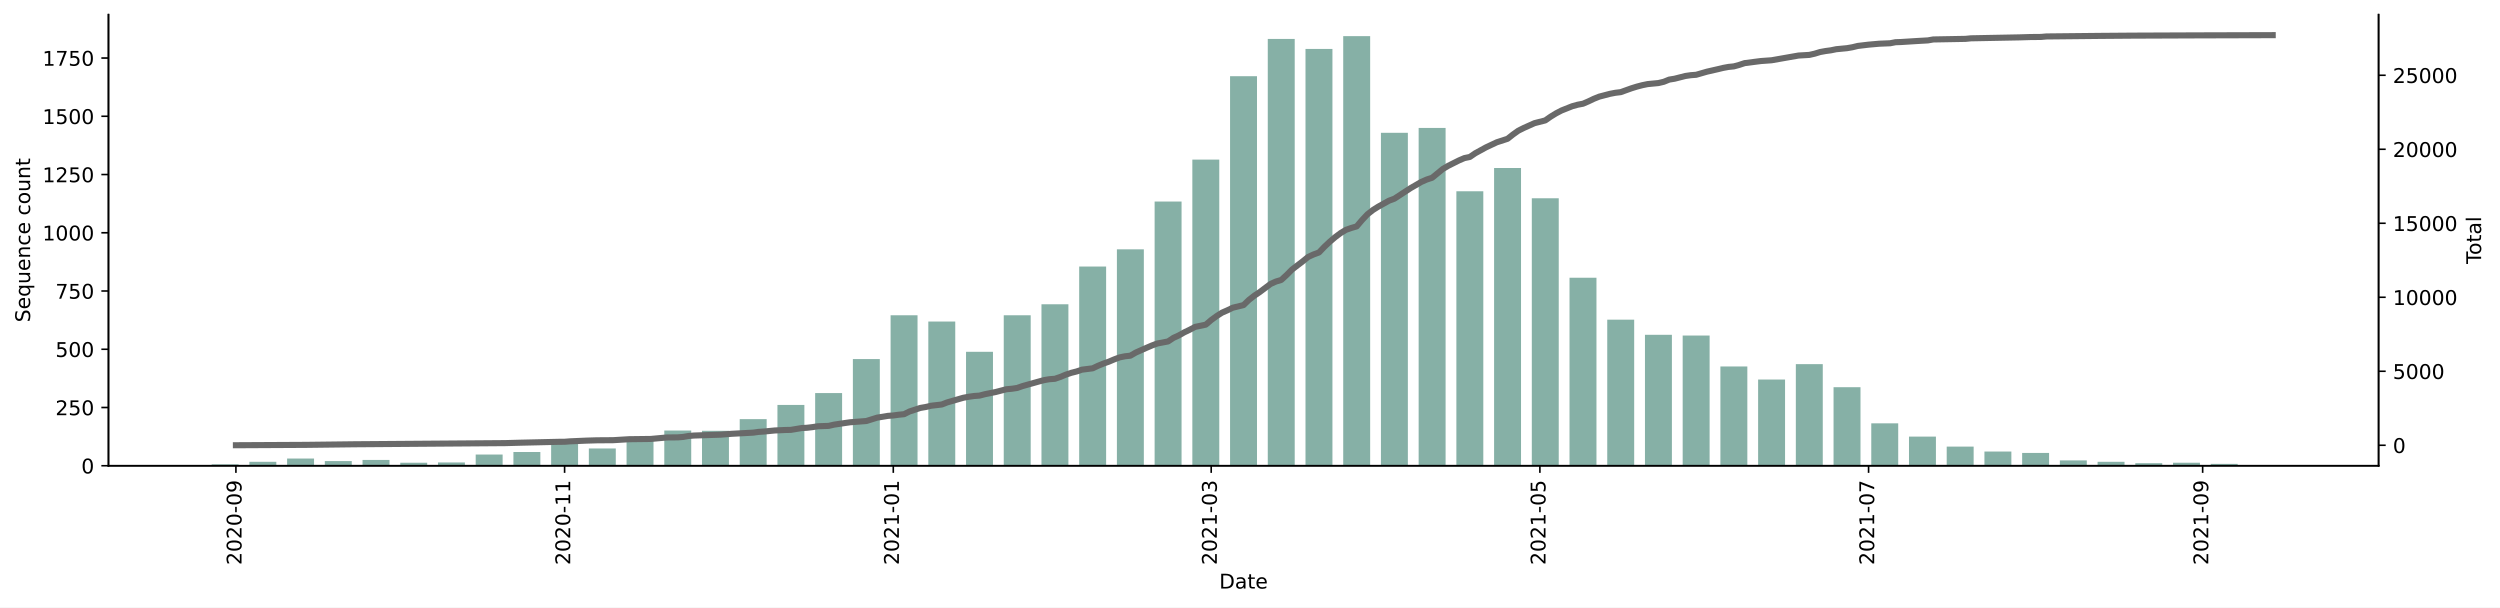
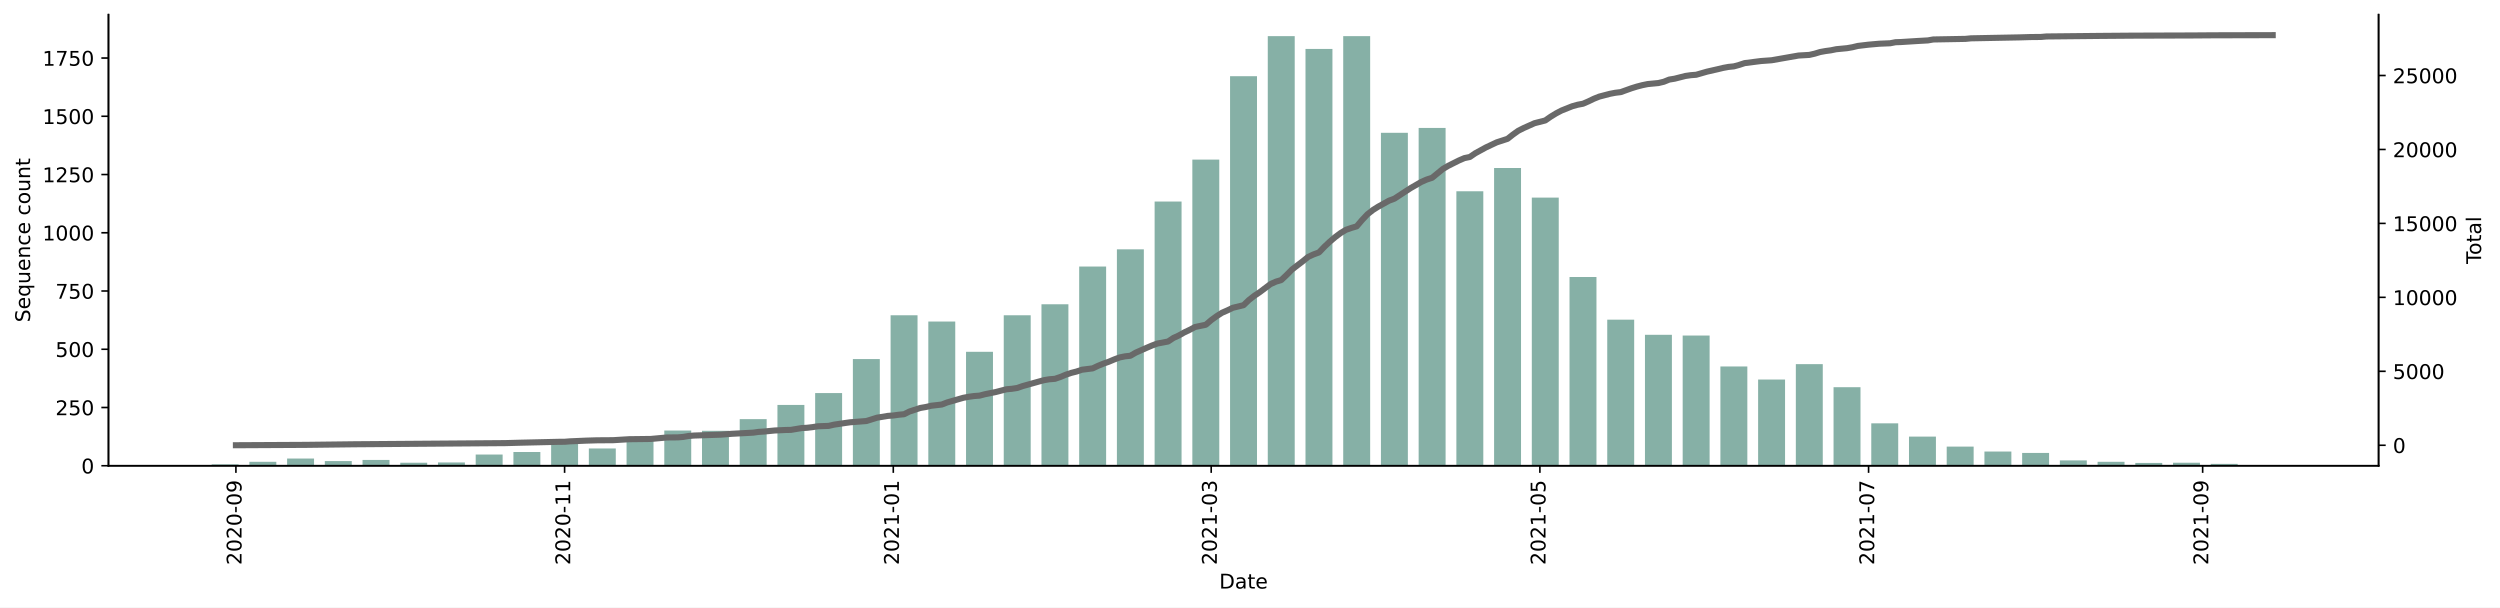
<svg xmlns="http://www.w3.org/2000/svg" xmlns:xlink="http://www.w3.org/1999/xlink" height="298.621pt" version="1.1" viewBox="0 0 1229.019 298.621" width="1229.019pt">
  <defs>
    <style type="text/css">*{stroke-linecap:butt;stroke-linejoin:round;}</style>
  </defs>
  <g id="figure_1">
    <g id="patch_1">
      <path d="M 0 298.621  L 1229.019 298.621  L 1229.019 0  L 0 0  z " style="fill:#ffffff;" />
    </g>
    <g id="axes_1">
      <g id="patch_2">
        <path d="M 53.328 228.96  L 1169.328 228.96  L 1169.328 7.2  L 53.328 7.2  z " style="fill:#ffffff;" />
      </g>
      <g id="patch_3">
-         <path clip-path="url(#pd77e9cadb5)" d="M 104.055 228.96  L 117.3 228.96  L 117.3 228.273  L 104.055 228.273  z " style="fill:#86b0a6;" />
+         <path clip-path="url(#pbfff8f6312)" d="M 104.055 228.96  L 117.3 228.96  L 117.3 228.273  L 104.055 228.273  z " style="fill:#86b0a6;" />
      </g>
      <g id="patch_4">
-         <path clip-path="url(#pd77e9cadb5)" d="M 122.598 228.96  L 135.843 228.96  L 135.843 227.013  L 122.598 227.013  z " style="fill:#86b0a6;" />
+         <path clip-path="url(#pbfff8f6312)" d="M 122.598 228.96  L 135.843 228.96  L 135.843 227.013  L 122.598 227.013  z " style="fill:#86b0a6;" />
      </g>
      <g id="patch_5">
-         <path clip-path="url(#pd77e9cadb5)" d="M 141.141 228.96  L 154.385 228.96  L 154.385 225.409  L 141.141 225.409  z " style="fill:#86b0a6;" />
+         <path clip-path="url(#pbfff8f6312)" d="M 141.141 228.96  L 154.385 228.96  L 154.385 225.409  L 141.141 225.409  z " style="fill:#86b0a6;" />
      </g>
      <g id="patch_6">
-         <path clip-path="url(#pd77e9cadb5)" d="M 159.683 228.96  L 172.928 228.96  L 172.928 226.669  L 159.683 226.669  z " style="fill:#86b0a6;" />
+         <path clip-path="url(#pbfff8f6312)" d="M 159.683 228.96  L 172.928 228.96  L 172.928 226.669  L 159.683 226.669  z " style="fill:#86b0a6;" />
      </g>
      <g id="patch_7">
-         <path clip-path="url(#pd77e9cadb5)" d="M 178.226 228.96  L 191.471 228.96  L 191.471 226.097  L 178.226 226.097  z " style="fill:#86b0a6;" />
+         <path clip-path="url(#pbfff8f6312)" d="M 178.226 228.96  L 191.471 228.96  L 191.471 226.097  L 178.226 226.097  z " style="fill:#86b0a6;" />
      </g>
      <g id="patch_8">
-         <path clip-path="url(#pd77e9cadb5)" d="M 196.768 228.96  L 210.013 228.96  L 210.013 227.471  L 196.768 227.471  z " style="fill:#86b0a6;" />
+         <path clip-path="url(#pbfff8f6312)" d="M 196.768 228.96  L 210.013 228.96  L 210.013 227.471  L 196.768 227.471  z " style="fill:#86b0a6;" />
      </g>
      <g id="patch_9">
-         <path clip-path="url(#pd77e9cadb5)" d="M 215.311 228.96  L 228.556 228.96  L 228.556 227.357  L 215.311 227.357  z " style="fill:#86b0a6;" />
+         <path clip-path="url(#pbfff8f6312)" d="M 215.311 228.96  L 228.556 228.96  L 228.556 227.357  L 215.311 227.357  z " style="fill:#86b0a6;" />
      </g>
      <g id="patch_10">
-         <path clip-path="url(#pd77e9cadb5)" d="M 233.854 228.96  L 247.098 228.96  L 247.098 223.462  L 233.854 223.462  z " style="fill:#86b0a6;" />
+         <path clip-path="url(#pbfff8f6312)" d="M 233.854 228.96  L 247.098 228.96  L 247.098 223.462  L 233.854 223.462  z " style="fill:#86b0a6;" />
      </g>
      <g id="patch_11">
-         <path clip-path="url(#pd77e9cadb5)" d="M 252.396 228.96  L 265.641 228.96  L 265.641 222.203  L 252.396 222.203  z " style="fill:#86b0a6;" />
+         <path clip-path="url(#pbfff8f6312)" d="M 252.396 228.96  L 265.641 228.96  L 265.641 222.203  L 252.396 222.203  z " style="fill:#86b0a6;" />
      </g>
      <g id="patch_12">
-         <path clip-path="url(#pd77e9cadb5)" d="M 270.939 228.96  L 284.184 228.96  L 284.184 217.392  L 270.939 217.392  z " style="fill:#86b0a6;" />
+         <path clip-path="url(#pbfff8f6312)" d="M 270.939 228.96  L 284.184 228.96  L 284.184 217.392  L 270.939 217.392  z " style="fill:#86b0a6;" />
      </g>
      <g id="patch_13">
-         <path clip-path="url(#pd77e9cadb5)" d="M 289.481 228.96  L 302.726 228.96  L 302.726 220.485  L 289.481 220.485  z " style="fill:#86b0a6;" />
+         <path clip-path="url(#pbfff8f6312)" d="M 289.481 228.96  L 302.726 228.96  L 302.726 220.485  L 289.481 220.485  z " style="fill:#86b0a6;" />
      </g>
      <g id="patch_14">
-         <path clip-path="url(#pd77e9cadb5)" d="M 308.024 228.96  L 321.269 228.96  L 321.269 214.872  L 308.024 214.872  z " style="fill:#86b0a6;" />
+         <path clip-path="url(#pbfff8f6312)" d="M 308.024 228.96  L 321.269 228.96  L 321.269 214.872  L 308.024 214.872  z " style="fill:#86b0a6;" />
      </g>
      <g id="patch_15">
-         <path clip-path="url(#pd77e9cadb5)" d="M 326.567 228.96  L 339.811 228.96  L 339.811 211.665  L 326.567 211.665  z " style="fill:#86b0a6;" />
+         <path clip-path="url(#pbfff8f6312)" d="M 326.567 228.96  L 339.811 228.96  L 339.811 211.665  L 326.567 211.665  z " style="fill:#86b0a6;" />
      </g>
      <g id="patch_16">
-         <path clip-path="url(#pd77e9cadb5)" d="M 345.109 228.96  L 358.354 228.96  L 358.354 211.78  L 345.109 211.78  z " style="fill:#86b0a6;" />
+         <path clip-path="url(#pbfff8f6312)" d="M 345.109 228.96  L 358.354 228.96  L 358.354 211.78  L 345.109 211.78  z " style="fill:#86b0a6;" />
      </g>
      <g id="patch_17">
-         <path clip-path="url(#pd77e9cadb5)" d="M 363.652 228.96  L 376.897 228.96  L 376.897 206.053  L 363.652 206.053  z " style="fill:#86b0a6;" />
+         <path clip-path="url(#pbfff8f6312)" d="M 363.652 228.96  L 376.897 228.96  L 376.897 206.053  L 363.652 206.053  z " style="fill:#86b0a6;" />
      </g>
      <g id="patch_18">
-         <path clip-path="url(#pd77e9cadb5)" d="M 382.194 228.96  L 395.439 228.96  L 395.439 199.067  L 382.194 199.067  z " style="fill:#86b0a6;" />
+         <path clip-path="url(#pbfff8f6312)" d="M 382.194 228.96  L 395.439 228.96  L 395.439 199.067  L 382.194 199.067  z " style="fill:#86b0a6;" />
      </g>
      <g id="patch_19">
-         <path clip-path="url(#pd77e9cadb5)" d="M 400.737 228.96  L 413.982 228.96  L 413.982 193.226  L 400.737 193.226  z " style="fill:#86b0a6;" />
+         <path clip-path="url(#pbfff8f6312)" d="M 400.737 228.96  L 413.982 228.96  L 413.982 193.226  L 400.737 193.226  z " style="fill:#86b0a6;" />
      </g>
      <g id="patch_20">
-         <path clip-path="url(#pd77e9cadb5)" d="M 419.28 228.96  L 432.524 228.96  L 432.524 176.504  L 419.28 176.504  z " style="fill:#86b0a6;" />
+         <path clip-path="url(#pbfff8f6312)" d="M 419.28 228.96  L 432.524 228.96  L 432.524 176.504  L 419.28 176.504  z " style="fill:#86b0a6;" />
      </g>
      <g id="patch_21">
-         <path clip-path="url(#pd77e9cadb5)" d="M 437.822 228.96  L 451.067 228.96  L 451.067 154.971  L 437.822 154.971  z " style="fill:#86b0a6;" />
+         <path clip-path="url(#pbfff8f6312)" d="M 437.822 228.96  L 451.067 228.96  L 451.067 154.971  L 437.822 154.971  z " style="fill:#86b0a6;" />
      </g>
      <g id="patch_22">
-         <path clip-path="url(#pd77e9cadb5)" d="M 456.365 228.96  L 469.61 228.96  L 469.61 158.064  L 456.365 158.064  z " style="fill:#86b0a6;" />
+         <path clip-path="url(#pbfff8f6312)" d="M 456.365 228.96  L 469.61 228.96  L 469.61 158.064  L 456.365 158.064  z " style="fill:#86b0a6;" />
      </g>
      <g id="patch_23">
-         <path clip-path="url(#pd77e9cadb5)" d="M 474.908 228.96  L 488.152 228.96  L 488.152 172.953  L 474.908 172.953  z " style="fill:#86b0a6;" />
+         <path clip-path="url(#pbfff8f6312)" d="M 474.908 228.96  L 488.152 228.96  L 488.152 172.953  L 474.908 172.953  z " style="fill:#86b0a6;" />
      </g>
      <g id="patch_24">
-         <path clip-path="url(#pd77e9cadb5)" d="M 493.45 228.96  L 506.695 228.96  L 506.695 154.971  L 493.45 154.971  z " style="fill:#86b0a6;" />
+         <path clip-path="url(#pbfff8f6312)" d="M 493.45 228.96  L 506.695 228.96  L 506.695 154.971  L 493.45 154.971  z " style="fill:#86b0a6;" />
      </g>
      <g id="patch_25">
-         <path clip-path="url(#pd77e9cadb5)" d="M 511.993 228.96  L 525.237 228.96  L 525.237 149.588  L 511.993 149.588  z " style="fill:#86b0a6;" />
+         <path clip-path="url(#pbfff8f6312)" d="M 511.993 228.96  L 525.237 228.96  L 525.237 149.588  L 511.993 149.588  z " style="fill:#86b0a6;" />
      </g>
      <g id="patch_26">
-         <path clip-path="url(#pd77e9cadb5)" d="M 530.535 228.96  L 543.78 228.96  L 543.78 131.034  L 530.535 131.034  z " style="fill:#86b0a6;" />
+         <path clip-path="url(#pbfff8f6312)" d="M 530.535 228.96  L 543.78 228.96  L 543.78 131.034  L 530.535 131.034  z " style="fill:#86b0a6;" />
      </g>
      <g id="patch_27">
-         <path clip-path="url(#pd77e9cadb5)" d="M 549.078 228.96  L 562.323 228.96  L 562.323 122.558  L 549.078 122.558  z " style="fill:#86b0a6;" />
+         <path clip-path="url(#pbfff8f6312)" d="M 549.078 228.96  L 562.323 228.96  L 562.323 122.558  L 549.078 122.558  z " style="fill:#86b0a6;" />
      </g>
      <g id="patch_28">
-         <path clip-path="url(#pd77e9cadb5)" d="M 567.621 228.96  L 580.865 228.96  L 580.865 99.079  L 567.621 99.079  z " style="fill:#86b0a6;" />
+         <path clip-path="url(#pbfff8f6312)" d="M 567.621 228.96  L 580.865 228.96  L 580.865 99.079  L 567.621 99.079  z " style="fill:#86b0a6;" />
      </g>
      <g id="patch_29">
-         <path clip-path="url(#pd77e9cadb5)" d="M 586.163 228.96  L 599.408 228.96  L 599.408 78.463  L 586.163 78.463  z " style="fill:#86b0a6;" />
+         <path clip-path="url(#pbfff8f6312)" d="M 586.163 228.96  L 599.408 228.96  L 599.408 78.463  L 586.163 78.463  z " style="fill:#86b0a6;" />
      </g>
      <g id="patch_30">
-         <path clip-path="url(#pd77e9cadb5)" d="M 604.706 228.96  L 617.95 228.96  L 617.95 37.46  L 604.706 37.46  z " style="fill:#86b0a6;" />
+         <path clip-path="url(#pbfff8f6312)" d="M 604.706 228.96  L 617.95 228.96  L 617.95 37.46  L 604.706 37.46  z " style="fill:#86b0a6;" />
      </g>
      <g id="patch_31">
-         <path clip-path="url(#pd77e9cadb5)" d="M 623.248 228.96  L 636.493 228.96  L 636.493 19.134  L 623.248 19.134  z " style="fill:#86b0a6;" />
+         <path clip-path="url(#pbfff8f6312)" d="M 623.248 228.96  L 636.493 228.96  L 636.493 17.76  L 623.248 17.76  z " style="fill:#86b0a6;" />
      </g>
      <g id="patch_32">
-         <path clip-path="url(#pd77e9cadb5)" d="M 641.791 228.96  L 655.036 228.96  L 655.036 24.059  L 641.791 24.059  z " style="fill:#86b0a6;" />
+         <path clip-path="url(#pbfff8f6312)" d="M 641.791 228.96  L 655.036 228.96  L 655.036 24.059  L 641.791 24.059  z " style="fill:#86b0a6;" />
      </g>
      <g id="patch_33">
-         <path clip-path="url(#pd77e9cadb5)" d="M 660.334 228.96  L 673.578 228.96  L 673.578 17.76  L 660.334 17.76  z " style="fill:#86b0a6;" />
+         <path clip-path="url(#pbfff8f6312)" d="M 660.334 228.96  L 673.578 228.96  L 673.578 17.76  L 660.334 17.76  z " style="fill:#86b0a6;" />
      </g>
      <g id="patch_34">
-         <path clip-path="url(#pd77e9cadb5)" d="M 678.876 228.96  L 692.121 228.96  L 692.121 65.291  L 678.876 65.291  z " style="fill:#86b0a6;" />
+         <path clip-path="url(#pbfff8f6312)" d="M 678.876 228.96  L 692.121 228.96  L 692.121 65.291  L 678.876 65.291  z " style="fill:#86b0a6;" />
      </g>
      <g id="patch_35">
-         <path clip-path="url(#pd77e9cadb5)" d="M 697.419 228.96  L 710.664 228.96  L 710.664 62.886  L 697.419 62.886  z " style="fill:#86b0a6;" />
+         <path clip-path="url(#pbfff8f6312)" d="M 697.419 228.96  L 710.664 228.96  L 710.664 62.886  L 697.419 62.886  z " style="fill:#86b0a6;" />
      </g>
      <g id="patch_36">
-         <path clip-path="url(#pd77e9cadb5)" d="M 715.961 228.96  L 729.206 228.96  L 729.206 94.039  L 715.961 94.039  z " style="fill:#86b0a6;" />
+         <path clip-path="url(#pbfff8f6312)" d="M 715.961 228.96  L 729.206 228.96  L 729.206 94.039  L 715.961 94.039  z " style="fill:#86b0a6;" />
      </g>
      <g id="patch_37">
-         <path clip-path="url(#pd77e9cadb5)" d="M 734.504 228.96  L 747.749 228.96  L 747.749 82.586  L 734.504 82.586  z " style="fill:#86b0a6;" />
+         <path clip-path="url(#pbfff8f6312)" d="M 734.504 228.96  L 747.749 228.96  L 747.749 82.586  L 734.504 82.586  z " style="fill:#86b0a6;" />
      </g>
      <g id="patch_38">
-         <path clip-path="url(#pd77e9cadb5)" d="M 753.047 228.96  L 766.291 228.96  L 766.291 97.475  L 753.047 97.475  z " style="fill:#86b0a6;" />
+         <path clip-path="url(#pbfff8f6312)" d="M 753.047 228.96  L 766.291 228.96  L 766.291 97.132  L 753.047 97.132  z " style="fill:#86b0a6;" />
      </g>
      <g id="patch_39">
-         <path clip-path="url(#pd77e9cadb5)" d="M 771.589 228.96  L 784.834 228.96  L 784.834 136.531  L 771.589 136.531  z " style="fill:#86b0a6;" />
+         <path clip-path="url(#pbfff8f6312)" d="M 771.589 228.96  L 784.834 228.96  L 784.834 136.188  L 771.589 136.188  z " style="fill:#86b0a6;" />
      </g>
      <g id="patch_40">
-         <path clip-path="url(#pd77e9cadb5)" d="M 790.132 228.96  L 803.377 228.96  L 803.377 157.147  L 790.132 157.147  z " style="fill:#86b0a6;" />
+         <path clip-path="url(#pbfff8f6312)" d="M 790.132 228.96  L 803.377 228.96  L 803.377 157.147  L 790.132 157.147  z " style="fill:#86b0a6;" />
      </g>
      <g id="patch_41">
-         <path clip-path="url(#pd77e9cadb5)" d="M 808.674 228.96  L 821.919 228.96  L 821.919 164.592  L 808.674 164.592  z " style="fill:#86b0a6;" />
+         <path clip-path="url(#pbfff8f6312)" d="M 808.674 228.96  L 821.919 228.96  L 821.919 164.592  L 808.674 164.592  z " style="fill:#86b0a6;" />
      </g>
      <g id="patch_42">
-         <path clip-path="url(#pd77e9cadb5)" d="M 827.217 228.96  L 840.462 228.96  L 840.462 164.936  L 827.217 164.936  z " style="fill:#86b0a6;" />
+         <path clip-path="url(#pbfff8f6312)" d="M 827.217 228.96  L 840.462 228.96  L 840.462 164.936  L 827.217 164.936  z " style="fill:#86b0a6;" />
      </g>
      <g id="patch_43">
-         <path clip-path="url(#pd77e9cadb5)" d="M 845.76 228.96  L 859.004 228.96  L 859.004 180.169  L 845.76 180.169  z " style="fill:#86b0a6;" />
+         <path clip-path="url(#pbfff8f6312)" d="M 845.76 228.96  L 859.004 228.96  L 859.004 180.169  L 845.76 180.169  z " style="fill:#86b0a6;" />
      </g>
      <g id="patch_44">
-         <path clip-path="url(#pd77e9cadb5)" d="M 864.302 228.96  L 877.547 228.96  L 877.547 186.583  L 864.302 186.583  z " style="fill:#86b0a6;" />
+         <path clip-path="url(#pbfff8f6312)" d="M 864.302 228.96  L 877.547 228.96  L 877.547 186.583  L 864.302 186.583  z " style="fill:#86b0a6;" />
      </g>
      <g id="patch_45">
-         <path clip-path="url(#pd77e9cadb5)" d="M 882.845 228.96  L 896.09 228.96  L 896.09 179.023  L 882.845 179.023  z " style="fill:#86b0a6;" />
+         <path clip-path="url(#pbfff8f6312)" d="M 882.845 228.96  L 896.09 228.96  L 896.09 179.023  L 882.845 179.023  z " style="fill:#86b0a6;" />
      </g>
      <g id="patch_46">
-         <path clip-path="url(#pd77e9cadb5)" d="M 901.387 228.96  L 914.632 228.96  L 914.632 190.362  L 901.387 190.362  z " style="fill:#86b0a6;" />
+         <path clip-path="url(#pbfff8f6312)" d="M 901.387 228.96  L 914.632 228.96  L 914.632 190.362  L 901.387 190.362  z " style="fill:#86b0a6;" />
      </g>
      <g id="patch_47">
-         <path clip-path="url(#pd77e9cadb5)" d="M 919.93 228.96  L 933.175 228.96  L 933.175 208.115  L 919.93 208.115  z " style="fill:#86b0a6;" />
+         <path clip-path="url(#pbfff8f6312)" d="M 919.93 228.96  L 933.175 228.96  L 933.175 208.115  L 919.93 208.115  z " style="fill:#86b0a6;" />
      </g>
      <g id="patch_48">
-         <path clip-path="url(#pd77e9cadb5)" d="M 938.473 228.96  L 951.717 228.96  L 951.717 214.643  L 938.473 214.643  z " style="fill:#86b0a6;" />
+         <path clip-path="url(#pbfff8f6312)" d="M 938.473 228.96  L 951.717 228.96  L 951.717 214.643  L 938.473 214.643  z " style="fill:#86b0a6;" />
      </g>
      <g id="patch_49">
-         <path clip-path="url(#pd77e9cadb5)" d="M 957.015 228.96  L 970.26 228.96  L 970.26 219.568  L 957.015 219.568  z " style="fill:#86b0a6;" />
+         <path clip-path="url(#pbfff8f6312)" d="M 957.015 228.96  L 970.26 228.96  L 970.26 219.568  L 957.015 219.568  z " style="fill:#86b0a6;" />
      </g>
      <g id="patch_50">
-         <path clip-path="url(#pd77e9cadb5)" d="M 975.558 228.96  L 988.803 228.96  L 988.803 221.973  L 975.558 221.973  z " style="fill:#86b0a6;" />
+         <path clip-path="url(#pbfff8f6312)" d="M 975.558 228.96  L 988.803 228.96  L 988.803 221.973  L 975.558 221.973  z " style="fill:#86b0a6;" />
      </g>
      <g id="patch_51">
-         <path clip-path="url(#pd77e9cadb5)" d="M 994.1 228.96  L 1007.345 228.96  L 1007.345 222.661  L 994.1 222.661  z " style="fill:#86b0a6;" />
+         <path clip-path="url(#pbfff8f6312)" d="M 994.1 228.96  L 1007.345 228.96  L 1007.345 222.661  L 994.1 222.661  z " style="fill:#86b0a6;" />
      </g>
      <g id="patch_52">
-         <path clip-path="url(#pd77e9cadb5)" d="M 1012.643 228.96  L 1025.888 228.96  L 1025.888 226.326  L 1012.643 226.326  z " style="fill:#86b0a6;" />
+         <path clip-path="url(#pbfff8f6312)" d="M 1012.643 228.96  L 1025.888 228.96  L 1025.888 226.326  L 1012.643 226.326  z " style="fill:#86b0a6;" />
      </g>
      <g id="patch_53">
-         <path clip-path="url(#pd77e9cadb5)" d="M 1031.186 228.96  L 1044.43 228.96  L 1044.43 227.013  L 1031.186 227.013  z " style="fill:#86b0a6;" />
+         <path clip-path="url(#pbfff8f6312)" d="M 1031.186 228.96  L 1044.43 228.96  L 1044.43 227.013  L 1031.186 227.013  z " style="fill:#86b0a6;" />
      </g>
      <g id="patch_54">
-         <path clip-path="url(#pd77e9cadb5)" d="M 1049.728 228.96  L 1062.973 228.96  L 1062.973 227.7  L 1049.728 227.7  z " style="fill:#86b0a6;" />
+         <path clip-path="url(#pbfff8f6312)" d="M 1049.728 228.96  L 1062.973 228.96  L 1062.973 227.586  L 1049.728 227.586  z " style="fill:#86b0a6;" />
      </g>
      <g id="patch_55">
-         <path clip-path="url(#pd77e9cadb5)" d="M 1068.271 228.96  L 1081.516 228.96  L 1081.516 227.471  L 1068.271 227.471  z " style="fill:#86b0a6;" />
+         <path clip-path="url(#pbfff8f6312)" d="M 1068.271 228.96  L 1081.516 228.96  L 1081.516 227.471  L 1068.271 227.471  z " style="fill:#86b0a6;" />
      </g>
      <g id="patch_56">
-         <path clip-path="url(#pd77e9cadb5)" d="M 1086.814 228.96  L 1100.058 228.96  L 1100.058 228.044  L 1086.814 228.044  z " style="fill:#86b0a6;" />
+         <path clip-path="url(#pbfff8f6312)" d="M 1086.814 228.96  L 1100.058 228.96  L 1100.058 228.044  L 1086.814 228.044  z " style="fill:#86b0a6;" />
      </g>
      <g id="patch_57">
-         <path clip-path="url(#pd77e9cadb5)" d="M 1105.356 228.96  L 1118.601 228.96  L 1118.601 228.845  L 1105.356 228.845  z " style="fill:#86b0a6;" />
+         <path clip-path="url(#pbfff8f6312)" d="M 1105.356 228.96  L 1118.601 228.96  L 1118.601 228.845  L 1105.356 228.845  z " style="fill:#86b0a6;" />
      </g>
      <g id="matplotlib.axis_1">
        <g id="xtick_1">
          <g id="line2d_1">
            <defs>
-               <path d="M 0 0  L 0 3.5  " id="mda31848274" style="stroke:#000000;stroke-width:0.8;" />
+               <path d="M 0 0  L 0 3.5  " id="m8b2aa99688" style="stroke:#000000;stroke-width:0.8;" />
            </defs>
            <g>
-               <use style="stroke:#000000;stroke-width:0.8;" x="115.976" xlink:href="#mda31848274" y="228.96" />
+               <use style="stroke:#000000;stroke-width:0.8;" x="115.976" xlink:href="#m8b2aa99688" y="228.96" />
            </g>
          </g>
          <g id="text_1">
            <g transform="translate(118.735 277.7428)rotate(-90)scale(0.1 -0.1)">
              <defs>
                <path d="M 1228 531  L 3431 531  L 3431 0  L 469 0  L 469 531  Q 828 903 1448 1529  Q 2069 2156 2228 2338  Q 2531 2678 2651 2914  Q 2772 3150 2772 3378  Q 2772 3750 2511 3984  Q 2250 4219 1831 4219  Q 1534 4219 1204 4116  Q 875 4013 500 3803  L 500 4441  Q 881 4594 1212 4672  Q 1544 4750 1819 4750  Q 2544 4750 2975 4387  Q 3406 4025 3406 3419  Q 3406 3131 3298 2873  Q 3191 2616 2906 2266  Q 2828 2175 2409 1742  Q 1991 1309 1228 531  z " id="DejaVuSans-32" transform="scale(0.015625)" />
                <path d="M 2034 4250  Q 1547 4250 1301 3770  Q 1056 3291 1056 2328  Q 1056 1369 1301 889  Q 1547 409 2034 409  Q 2525 409 2770 889  Q 3016 1369 3016 2328  Q 3016 3291 2770 3770  Q 2525 4250 2034 4250  z M 2034 4750  Q 2819 4750 3233 4129  Q 3647 3509 3647 2328  Q 3647 1150 3233 529  Q 2819 -91 2034 -91  Q 1250 -91 836 529  Q 422 1150 422 2328  Q 422 3509 836 4129  Q 1250 4750 2034 4750  z " id="DejaVuSans-30" transform="scale(0.015625)" />
                <path d="M 313 2009  L 1997 2009  L 1997 1497  L 313 1497  L 313 2009  z " id="DejaVuSans-2d" transform="scale(0.015625)" />
                <path d="M 703 97  L 703 672  Q 941 559 1184 500  Q 1428 441 1663 441  Q 2288 441 2617 861  Q 2947 1281 2994 2138  Q 2813 1869 2534 1725  Q 2256 1581 1919 1581  Q 1219 1581 811 2004  Q 403 2428 403 3163  Q 403 3881 828 4315  Q 1253 4750 1959 4750  Q 2769 4750 3195 4129  Q 3622 3509 3622 2328  Q 3622 1225 3098 567  Q 2575 -91 1691 -91  Q 1453 -91 1209 -44  Q 966 3 703 97  z M 1959 2075  Q 2384 2075 2632 2365  Q 2881 2656 2881 3163  Q 2881 3666 2632 3958  Q 2384 4250 1959 4250  Q 1534 4250 1286 3958  Q 1038 3666 1038 3163  Q 1038 2656 1286 2365  Q 1534 2075 1959 2075  z " id="DejaVuSans-39" transform="scale(0.015625)" />
              </defs>
              <use xlink:href="#DejaVuSans-32" />
              <use x="63.623" xlink:href="#DejaVuSans-30" />
              <use x="127.246" xlink:href="#DejaVuSans-32" />
              <use x="190.869" xlink:href="#DejaVuSans-30" />
              <use x="254.492" xlink:href="#DejaVuSans-2d" />
              <use x="290.576" xlink:href="#DejaVuSans-30" />
              <use x="354.199" xlink:href="#DejaVuSans-39" />
            </g>
          </g>
        </g>
        <g id="xtick_2">
          <g id="line2d_2">
            <g>
-               <use style="stroke:#000000;stroke-width:0.8;" x="277.561" xlink:href="#mda31848274" y="228.96" />
+               <use style="stroke:#000000;stroke-width:0.8;" x="277.561" xlink:href="#m8b2aa99688" y="228.96" />
            </g>
          </g>
          <g id="text_2">
            <g transform="translate(280.3206 277.7428)rotate(-90)scale(0.1 -0.1)">
              <defs>
                <path d="M 794 531  L 1825 531  L 1825 4091  L 703 3866  L 703 4441  L 1819 4666  L 2450 4666  L 2450 531  L 3481 531  L 3481 0  L 794 0  L 794 531  z " id="DejaVuSans-31" transform="scale(0.015625)" />
              </defs>
              <use xlink:href="#DejaVuSans-32" />
              <use x="63.623" xlink:href="#DejaVuSans-30" />
              <use x="127.246" xlink:href="#DejaVuSans-32" />
              <use x="190.869" xlink:href="#DejaVuSans-30" />
              <use x="254.492" xlink:href="#DejaVuSans-2d" />
              <use x="290.576" xlink:href="#DejaVuSans-31" />
              <use x="354.199" xlink:href="#DejaVuSans-31" />
            </g>
          </g>
        </g>
        <g id="xtick_3">
          <g id="line2d_3">
            <g>
-               <use style="stroke:#000000;stroke-width:0.8;" x="439.147" xlink:href="#mda31848274" y="228.96" />
+               <use style="stroke:#000000;stroke-width:0.8;" x="439.147" xlink:href="#m8b2aa99688" y="228.96" />
            </g>
          </g>
          <g id="text_3">
            <g transform="translate(441.9062 277.7428)rotate(-90)scale(0.1 -0.1)">
              <use xlink:href="#DejaVuSans-32" />
              <use x="63.623" xlink:href="#DejaVuSans-30" />
              <use x="127.246" xlink:href="#DejaVuSans-32" />
              <use x="190.869" xlink:href="#DejaVuSans-31" />
              <use x="254.492" xlink:href="#DejaVuSans-2d" />
              <use x="290.576" xlink:href="#DejaVuSans-30" />
              <use x="354.199" xlink:href="#DejaVuSans-31" />
            </g>
          </g>
        </g>
        <g id="xtick_4">
          <g id="line2d_4">
            <g>
-               <use style="stroke:#000000;stroke-width:0.8;" x="595.434" xlink:href="#mda31848274" y="228.96" />
+               <use style="stroke:#000000;stroke-width:0.8;" x="595.434" xlink:href="#m8b2aa99688" y="228.96" />
            </g>
          </g>
          <g id="text_4">
            <g transform="translate(598.1938 277.7428)rotate(-90)scale(0.1 -0.1)">
              <defs>
                <path d="M 2597 2516  Q 3050 2419 3304 2112  Q 3559 1806 3559 1356  Q 3559 666 3084 287  Q 2609 -91 1734 -91  Q 1441 -91 1130 -33  Q 819 25 488 141  L 488 750  Q 750 597 1062 519  Q 1375 441 1716 441  Q 2309 441 2620 675  Q 2931 909 2931 1356  Q 2931 1769 2642 2001  Q 2353 2234 1838 2234  L 1294 2234  L 1294 2753  L 1863 2753  Q 2328 2753 2575 2939  Q 2822 3125 2822 3475  Q 2822 3834 2567 4026  Q 2313 4219 1838 4219  Q 1578 4219 1281 4162  Q 984 4106 628 3988  L 628 4550  Q 988 4650 1302 4700  Q 1616 4750 1894 4750  Q 2613 4750 3031 4423  Q 3450 4097 3450 3541  Q 3450 3153 3228 2886  Q 3006 2619 2597 2516  z " id="DejaVuSans-33" transform="scale(0.015625)" />
              </defs>
              <use xlink:href="#DejaVuSans-32" />
              <use x="63.623" xlink:href="#DejaVuSans-30" />
              <use x="127.246" xlink:href="#DejaVuSans-32" />
              <use x="190.869" xlink:href="#DejaVuSans-31" />
              <use x="254.492" xlink:href="#DejaVuSans-2d" />
              <use x="290.576" xlink:href="#DejaVuSans-30" />
              <use x="354.199" xlink:href="#DejaVuSans-33" />
            </g>
          </g>
        </g>
        <g id="xtick_5">
          <g id="line2d_5">
            <g>
-               <use style="stroke:#000000;stroke-width:0.8;" x="757.02" xlink:href="#mda31848274" y="228.96" />
+               <use style="stroke:#000000;stroke-width:0.8;" x="757.02" xlink:href="#m8b2aa99688" y="228.96" />
            </g>
          </g>
          <g id="text_5">
            <g transform="translate(759.7794 277.7428)rotate(-90)scale(0.1 -0.1)">
              <defs>
                <path d="M 691 4666  L 3169 4666  L 3169 4134  L 1269 4134  L 1269 2991  Q 1406 3038 1543 3061  Q 1681 3084 1819 3084  Q 2600 3084 3056 2656  Q 3513 2228 3513 1497  Q 3513 744 3044 326  Q 2575 -91 1722 -91  Q 1428 -91 1123 -41  Q 819 9 494 109  L 494 744  Q 775 591 1075 516  Q 1375 441 1709 441  Q 2250 441 2565 725  Q 2881 1009 2881 1497  Q 2881 1984 2565 2268  Q 2250 2553 1709 2553  Q 1456 2553 1204 2497  Q 953 2441 691 2322  L 691 4666  z " id="DejaVuSans-35" transform="scale(0.015625)" />
              </defs>
              <use xlink:href="#DejaVuSans-32" />
              <use x="63.623" xlink:href="#DejaVuSans-30" />
              <use x="127.246" xlink:href="#DejaVuSans-32" />
              <use x="190.869" xlink:href="#DejaVuSans-31" />
              <use x="254.492" xlink:href="#DejaVuSans-2d" />
              <use x="290.576" xlink:href="#DejaVuSans-30" />
              <use x="354.199" xlink:href="#DejaVuSans-35" />
            </g>
          </g>
        </g>
        <g id="xtick_6">
          <g id="line2d_6">
            <g>
-               <use style="stroke:#000000;stroke-width:0.8;" x="918.606" xlink:href="#mda31848274" y="228.96" />
+               <use style="stroke:#000000;stroke-width:0.8;" x="918.606" xlink:href="#m8b2aa99688" y="228.96" />
            </g>
          </g>
          <g id="text_6">
            <g transform="translate(921.365 277.7428)rotate(-90)scale(0.1 -0.1)">
              <defs>
                <path d="M 525 4666  L 3525 4666  L 3525 4397  L 1831 0  L 1172 0  L 2766 4134  L 525 4134  L 525 4666  z " id="DejaVuSans-37" transform="scale(0.015625)" />
              </defs>
              <use xlink:href="#DejaVuSans-32" />
              <use x="63.623" xlink:href="#DejaVuSans-30" />
              <use x="127.246" xlink:href="#DejaVuSans-32" />
              <use x="190.869" xlink:href="#DejaVuSans-31" />
              <use x="254.492" xlink:href="#DejaVuSans-2d" />
              <use x="290.576" xlink:href="#DejaVuSans-30" />
              <use x="354.199" xlink:href="#DejaVuSans-37" />
            </g>
          </g>
        </g>
        <g id="xtick_7">
          <g id="line2d_7">
            <g>
-               <use style="stroke:#000000;stroke-width:0.8;" x="1082.84" xlink:href="#mda31848274" y="228.96" />
+               <use style="stroke:#000000;stroke-width:0.8;" x="1082.84" xlink:href="#m8b2aa99688" y="228.96" />
            </g>
          </g>
          <g id="text_7">
            <g transform="translate(1085.599 277.7428)rotate(-90)scale(0.1 -0.1)">
              <use xlink:href="#DejaVuSans-32" />
              <use x="63.623" xlink:href="#DejaVuSans-30" />
              <use x="127.246" xlink:href="#DejaVuSans-32" />
              <use x="190.869" xlink:href="#DejaVuSans-31" />
              <use x="254.492" xlink:href="#DejaVuSans-2d" />
              <use x="290.576" xlink:href="#DejaVuSans-30" />
              <use x="354.199" xlink:href="#DejaVuSans-39" />
            </g>
          </g>
        </g>
        <g id="text_8">
          <g transform="translate(599.3773 289.3413)scale(0.1 -0.1)">
            <defs>
              <path d="M 1259 4147  L 1259 519  L 2022 519  Q 2988 519 3436 956  Q 3884 1394 3884 2338  Q 3884 3275 3436 3711  Q 2988 4147 2022 4147  L 1259 4147  z M 628 4666  L 1925 4666  Q 3281 4666 3915 4102  Q 4550 3538 4550 2338  Q 4550 1131 3912 565  Q 3275 0 1925 0  L 628 0  L 628 4666  z " id="DejaVuSans-44" transform="scale(0.015625)" />
              <path d="M 2194 1759  Q 1497 1759 1228 1600  Q 959 1441 959 1056  Q 959 750 1161 570  Q 1363 391 1709 391  Q 2188 391 2477 730  Q 2766 1069 2766 1631  L 2766 1759  L 2194 1759  z M 3341 1997  L 3341 0  L 2766 0  L 2766 531  Q 2569 213 2275 61  Q 1981 -91 1556 -91  Q 1019 -91 701 211  Q 384 513 384 1019  Q 384 1609 779 1909  Q 1175 2209 1959 2209  L 2766 2209  L 2766 2266  Q 2766 2663 2505 2880  Q 2244 3097 1772 3097  Q 1472 3097 1187 3025  Q 903 2953 641 2809  L 641 3341  Q 956 3463 1253 3523  Q 1550 3584 1831 3584  Q 2591 3584 2966 3190  Q 3341 2797 3341 1997  z " id="DejaVuSans-61" transform="scale(0.015625)" />
              <path d="M 1172 4494  L 1172 3500  L 2356 3500  L 2356 3053  L 1172 3053  L 1172 1153  Q 1172 725 1289 603  Q 1406 481 1766 481  L 2356 481  L 2356 0  L 1766 0  Q 1100 0 847 248  Q 594 497 594 1153  L 594 3053  L 172 3053  L 172 3500  L 594 3500  L 594 4494  L 1172 4494  z " id="DejaVuSans-74" transform="scale(0.015625)" />
              <path d="M 3597 1894  L 3597 1613  L 953 1613  Q 991 1019 1311 708  Q 1631 397 2203 397  Q 2534 397 2845 478  Q 3156 559 3463 722  L 3463 178  Q 3153 47 2828 -22  Q 2503 -91 2169 -91  Q 1331 -91 842 396  Q 353 884 353 1716  Q 353 2575 817 3079  Q 1281 3584 2069 3584  Q 2775 3584 3186 3129  Q 3597 2675 3597 1894  z M 3022 2063  Q 3016 2534 2758 2815  Q 2500 3097 2075 3097  Q 1594 3097 1305 2825  Q 1016 2553 972 2059  L 3022 2063  z " id="DejaVuSans-65" transform="scale(0.015625)" />
            </defs>
            <use xlink:href="#DejaVuSans-44" />
            <use x="77.002" xlink:href="#DejaVuSans-61" />
            <use x="138.281" xlink:href="#DejaVuSans-74" />
            <use x="177.49" xlink:href="#DejaVuSans-65" />
          </g>
        </g>
      </g>
      <g id="matplotlib.axis_2">
        <g id="ytick_1">
          <g id="line2d_8">
            <defs>
-               <path d="M 0 0  L -3.5 0  " id="mbbc48e98b3" style="stroke:#000000;stroke-width:0.8;" />
+               <path d="M 0 0  L -3.5 0  " id="mdc223ea871" style="stroke:#000000;stroke-width:0.8;" />
            </defs>
            <g>
-               <use style="stroke:#000000;stroke-width:0.8;" x="53.328" xlink:href="#mbbc48e98b3" y="228.96" />
+               <use style="stroke:#000000;stroke-width:0.8;" x="53.328" xlink:href="#mdc223ea871" y="228.96" />
            </g>
          </g>
          <g id="text_9">
            <g transform="translate(39.96563 232.7592)scale(0.1 -0.1)">
              <use xlink:href="#DejaVuSans-30" />
            </g>
          </g>
        </g>
        <g id="ytick_2">
          <g id="line2d_9">
            <g>
-               <use style="stroke:#000000;stroke-width:0.8;" x="53.328" xlink:href="#mbbc48e98b3" y="200.327" />
+               <use style="stroke:#000000;stroke-width:0.8;" x="53.328" xlink:href="#mdc223ea871" y="200.327" />
            </g>
          </g>
          <g id="text_10">
            <g transform="translate(27.24063 204.1258)scale(0.1 -0.1)">
              <use xlink:href="#DejaVuSans-32" />
              <use x="63.623" xlink:href="#DejaVuSans-35" />
              <use x="127.246" xlink:href="#DejaVuSans-30" />
            </g>
          </g>
        </g>
        <g id="ytick_3">
          <g id="line2d_10">
            <g>
-               <use style="stroke:#000000;stroke-width:0.8;" x="53.328" xlink:href="#mbbc48e98b3" y="171.693" />
+               <use style="stroke:#000000;stroke-width:0.8;" x="53.328" xlink:href="#mdc223ea871" y="171.693" />
            </g>
          </g>
          <g id="text_11">
            <g transform="translate(27.24063 175.4924)scale(0.1 -0.1)">
              <use xlink:href="#DejaVuSans-35" />
              <use x="63.623" xlink:href="#DejaVuSans-30" />
              <use x="127.246" xlink:href="#DejaVuSans-30" />
            </g>
          </g>
        </g>
        <g id="ytick_4">
          <g id="line2d_11">
            <g>
-               <use style="stroke:#000000;stroke-width:0.8;" x="53.328" xlink:href="#mbbc48e98b3" y="143.06" />
+               <use style="stroke:#000000;stroke-width:0.8;" x="53.328" xlink:href="#mdc223ea871" y="143.06" />
            </g>
          </g>
          <g id="text_12">
            <g transform="translate(27.24063 146.859)scale(0.1 -0.1)">
              <use xlink:href="#DejaVuSans-37" />
              <use x="63.623" xlink:href="#DejaVuSans-35" />
              <use x="127.246" xlink:href="#DejaVuSans-30" />
            </g>
          </g>
        </g>
        <g id="ytick_5">
          <g id="line2d_12">
            <g>
-               <use style="stroke:#000000;stroke-width:0.8;" x="53.328" xlink:href="#mbbc48e98b3" y="114.426" />
+               <use style="stroke:#000000;stroke-width:0.8;" x="53.328" xlink:href="#mdc223ea871" y="114.426" />
            </g>
          </g>
          <g id="text_13">
            <g transform="translate(20.87813 118.2256)scale(0.1 -0.1)">
              <use xlink:href="#DejaVuSans-31" />
              <use x="63.623" xlink:href="#DejaVuSans-30" />
              <use x="127.246" xlink:href="#DejaVuSans-30" />
              <use x="190.869" xlink:href="#DejaVuSans-30" />
            </g>
          </g>
        </g>
        <g id="ytick_6">
          <g id="line2d_13">
            <g>
-               <use style="stroke:#000000;stroke-width:0.8;" x="53.328" xlink:href="#mbbc48e98b3" y="85.793" />
+               <use style="stroke:#000000;stroke-width:0.8;" x="53.328" xlink:href="#mdc223ea871" y="85.793" />
            </g>
          </g>
          <g id="text_14">
            <g transform="translate(20.87813 89.59219)scale(0.1 -0.1)">
              <use xlink:href="#DejaVuSans-31" />
              <use x="63.623" xlink:href="#DejaVuSans-32" />
              <use x="127.246" xlink:href="#DejaVuSans-35" />
              <use x="190.869" xlink:href="#DejaVuSans-30" />
            </g>
          </g>
        </g>
        <g id="ytick_7">
          <g id="line2d_14">
            <g>
-               <use style="stroke:#000000;stroke-width:0.8;" x="53.328" xlink:href="#mbbc48e98b3" y="57.16" />
+               <use style="stroke:#000000;stroke-width:0.8;" x="53.328" xlink:href="#mdc223ea871" y="57.16" />
            </g>
          </g>
          <g id="text_15">
            <g transform="translate(20.87813 60.95878)scale(0.1 -0.1)">
              <use xlink:href="#DejaVuSans-31" />
              <use x="63.623" xlink:href="#DejaVuSans-35" />
              <use x="127.246" xlink:href="#DejaVuSans-30" />
              <use x="190.869" xlink:href="#DejaVuSans-30" />
            </g>
          </g>
        </g>
        <g id="ytick_8">
          <g id="line2d_15">
            <g>
-               <use style="stroke:#000000;stroke-width:0.8;" x="53.328" xlink:href="#mbbc48e98b3" y="28.526" />
+               <use style="stroke:#000000;stroke-width:0.8;" x="53.328" xlink:href="#mdc223ea871" y="28.526" />
            </g>
          </g>
          <g id="text_16">
            <g transform="translate(20.87813 32.32538)scale(0.1 -0.1)">
              <use xlink:href="#DejaVuSans-31" />
              <use x="63.623" xlink:href="#DejaVuSans-37" />
              <use x="127.246" xlink:href="#DejaVuSans-35" />
              <use x="190.869" xlink:href="#DejaVuSans-30" />
            </g>
          </g>
        </g>
        <g id="text_17">
          <g transform="translate(14.79844 158.4402)rotate(-90)scale(0.1 -0.1)">
            <defs>
              <path d="M 3425 4513  L 3425 3897  Q 3066 4069 2747 4153  Q 2428 4238 2131 4238  Q 1616 4238 1336 4038  Q 1056 3838 1056 3469  Q 1056 3159 1242 3001  Q 1428 2844 1947 2747  L 2328 2669  Q 3034 2534 3370 2195  Q 3706 1856 3706 1288  Q 3706 609 3251 259  Q 2797 -91 1919 -91  Q 1588 -91 1214 -16  Q 841 59 441 206  L 441 856  Q 825 641 1194 531  Q 1563 422 1919 422  Q 2459 422 2753 634  Q 3047 847 3047 1241  Q 3047 1584 2836 1778  Q 2625 1972 2144 2069  L 1759 2144  Q 1053 2284 737 2584  Q 422 2884 422 3419  Q 422 4038 858 4394  Q 1294 4750 2059 4750  Q 2388 4750 2728 4690  Q 3069 4631 3425 4513  z " id="DejaVuSans-53" transform="scale(0.015625)" />
              <path d="M 947 1747  Q 947 1113 1208 752  Q 1469 391 1925 391  Q 2381 391 2643 752  Q 2906 1113 2906 1747  Q 2906 2381 2643 2742  Q 2381 3103 1925 3103  Q 1469 3103 1208 2742  Q 947 2381 947 1747  z M 2906 525  Q 2725 213 2448 61  Q 2172 -91 1784 -91  Q 1150 -91 751 415  Q 353 922 353 1747  Q 353 2572 751 3078  Q 1150 3584 1784 3584  Q 2172 3584 2448 3432  Q 2725 3281 2906 2969  L 2906 3500  L 3481 3500  L 3481 -1331  L 2906 -1331  L 2906 525  z " id="DejaVuSans-71" transform="scale(0.015625)" />
              <path d="M 544 1381  L 544 3500  L 1119 3500  L 1119 1403  Q 1119 906 1312 657  Q 1506 409 1894 409  Q 2359 409 2629 706  Q 2900 1003 2900 1516  L 2900 3500  L 3475 3500  L 3475 0  L 2900 0  L 2900 538  Q 2691 219 2414 64  Q 2138 -91 1772 -91  Q 1169 -91 856 284  Q 544 659 544 1381  z M 1991 3584  L 1991 3584  z " id="DejaVuSans-75" transform="scale(0.015625)" />
              <path d="M 3513 2113  L 3513 0  L 2938 0  L 2938 2094  Q 2938 2591 2744 2837  Q 2550 3084 2163 3084  Q 1697 3084 1428 2787  Q 1159 2491 1159 1978  L 1159 0  L 581 0  L 581 3500  L 1159 3500  L 1159 2956  Q 1366 3272 1645 3428  Q 1925 3584 2291 3584  Q 2894 3584 3203 3211  Q 3513 2838 3513 2113  z " id="DejaVuSans-6e" transform="scale(0.015625)" />
              <path d="M 3122 3366  L 3122 2828  Q 2878 2963 2633 3030  Q 2388 3097 2138 3097  Q 1578 3097 1268 2742  Q 959 2388 959 1747  Q 959 1106 1268 751  Q 1578 397 2138 397  Q 2388 397 2633 464  Q 2878 531 3122 666  L 3122 134  Q 2881 22 2623 -34  Q 2366 -91 2075 -91  Q 1284 -91 818 406  Q 353 903 353 1747  Q 353 2603 823 3093  Q 1294 3584 2113 3584  Q 2378 3584 2631 3529  Q 2884 3475 3122 3366  z " id="DejaVuSans-63" transform="scale(0.015625)" />
              <path id="DejaVuSans-20" transform="scale(0.015625)" />
              <path d="M 1959 3097  Q 1497 3097 1228 2736  Q 959 2375 959 1747  Q 959 1119 1226 758  Q 1494 397 1959 397  Q 2419 397 2687 759  Q 2956 1122 2956 1747  Q 2956 2369 2687 2733  Q 2419 3097 1959 3097  z M 1959 3584  Q 2709 3584 3137 3096  Q 3566 2609 3566 1747  Q 3566 888 3137 398  Q 2709 -91 1959 -91  Q 1206 -91 779 398  Q 353 888 353 1747  Q 353 2609 779 3096  Q 1206 3584 1959 3584  z " id="DejaVuSans-6f" transform="scale(0.015625)" />
            </defs>
            <use xlink:href="#DejaVuSans-53" />
            <use x="63.477" xlink:href="#DejaVuSans-65" />
            <use x="125" xlink:href="#DejaVuSans-71" />
            <use x="188.477" xlink:href="#DejaVuSans-75" />
            <use x="251.855" xlink:href="#DejaVuSans-65" />
            <use x="313.379" xlink:href="#DejaVuSans-6e" />
            <use x="376.758" xlink:href="#DejaVuSans-63" />
            <use x="431.738" xlink:href="#DejaVuSans-65" />
            <use x="493.262" xlink:href="#DejaVuSans-20" />
            <use x="525.049" xlink:href="#DejaVuSans-63" />
            <use x="580.029" xlink:href="#DejaVuSans-6f" />
            <use x="641.211" xlink:href="#DejaVuSans-75" />
            <use x="704.59" xlink:href="#DejaVuSans-6e" />
            <use x="767.969" xlink:href="#DejaVuSans-74" />
          </g>
        </g>
      </g>
      <g id="patch_58">
        <path d="M 53.328 228.96  L 53.328 7.2  " style="fill:none;stroke:#000000;stroke-linecap:square;stroke-linejoin:miter;stroke-width:0.8;" />
      </g>
      <g id="patch_59">
        <path d="M 1169.328 228.96  L 1169.328 7.2  " style="fill:none;stroke:#000000;stroke-linecap:square;stroke-linejoin:miter;stroke-width:0.8;" />
      </g>
      <g id="patch_60">
        <path d="M 53.328 228.96  L 1169.328 228.96  " style="fill:none;stroke:#000000;stroke-linecap:square;stroke-linejoin:miter;stroke-width:0.8;" />
      </g>
    </g>
    <g id="axes_2">
      <g id="matplotlib.axis_3">
        <g id="ytick_9">
          <g id="line2d_16">
            <defs>
-               <path d="M 0 0  L 3.5 0  " id="m682ef9a128" style="stroke:#000000;stroke-width:0.8;" />
+               <path d="M 0 0  L 3.5 0  " id="m137abef019" style="stroke:#000000;stroke-width:0.8;" />
            </defs>
            <g>
-               <use style="stroke:#000000;stroke-width:0.8;" x="1169.328" xlink:href="#m682ef9a128" y="218.887" />
+               <use style="stroke:#000000;stroke-width:0.8;" x="1169.328" xlink:href="#m137abef019" y="218.887" />
            </g>
          </g>
          <g id="text_18">
            <g transform="translate(1176.328 222.6865)scale(0.1 -0.1)">
              <use xlink:href="#DejaVuSans-30" />
            </g>
          </g>
        </g>
        <g id="ytick_10">
          <g id="line2d_17">
            <g>
-               <use style="stroke:#000000;stroke-width:0.8;" x="1169.328" xlink:href="#m682ef9a128" y="182.509" />
+               <use style="stroke:#000000;stroke-width:0.8;" x="1169.328" xlink:href="#m137abef019" y="182.534" />
            </g>
          </g>
          <g id="text_19">
-             <g transform="translate(1176.328 186.3084)scale(0.1 -0.1)">
+             <g transform="translate(1176.328 186.3333)scale(0.1 -0.1)">
              <use xlink:href="#DejaVuSans-35" />
              <use x="63.623" xlink:href="#DejaVuSans-30" />
              <use x="127.246" xlink:href="#DejaVuSans-30" />
              <use x="190.869" xlink:href="#DejaVuSans-30" />
            </g>
          </g>
        </g>
        <g id="ytick_11">
          <g id="line2d_18">
            <g>
-               <use style="stroke:#000000;stroke-width:0.8;" x="1169.328" xlink:href="#m682ef9a128" y="146.131" />
+               <use style="stroke:#000000;stroke-width:0.8;" x="1169.328" xlink:href="#m137abef019" y="146.181" />
            </g>
          </g>
          <g id="text_20">
-             <g transform="translate(1176.328 149.9304)scale(0.1 -0.1)">
+             <g transform="translate(1176.328 149.9802)scale(0.1 -0.1)">
              <use xlink:href="#DejaVuSans-31" />
              <use x="63.623" xlink:href="#DejaVuSans-30" />
              <use x="127.246" xlink:href="#DejaVuSans-30" />
              <use x="190.869" xlink:href="#DejaVuSans-30" />
              <use x="254.492" xlink:href="#DejaVuSans-30" />
            </g>
          </g>
        </g>
        <g id="ytick_12">
          <g id="line2d_19">
            <g>
-               <use style="stroke:#000000;stroke-width:0.8;" x="1169.328" xlink:href="#m682ef9a128" y="109.753" />
+               <use style="stroke:#000000;stroke-width:0.8;" x="1169.328" xlink:href="#m137abef019" y="109.828" />
            </g>
          </g>
          <g id="text_21">
-             <g transform="translate(1176.328 113.5523)scale(0.1 -0.1)">
+             <g transform="translate(1176.328 113.6271)scale(0.1 -0.1)">
              <use xlink:href="#DejaVuSans-31" />
              <use x="63.623" xlink:href="#DejaVuSans-35" />
              <use x="127.246" xlink:href="#DejaVuSans-30" />
              <use x="190.869" xlink:href="#DejaVuSans-30" />
              <use x="254.492" xlink:href="#DejaVuSans-30" />
            </g>
          </g>
        </g>
        <g id="ytick_13">
          <g id="line2d_20">
            <g>
-               <use style="stroke:#000000;stroke-width:0.8;" x="1169.328" xlink:href="#m682ef9a128" y="73.375" />
+               <use style="stroke:#000000;stroke-width:0.8;" x="1169.328" xlink:href="#m137abef019" y="73.475" />
            </g>
          </g>
          <g id="text_22">
-             <g transform="translate(1176.328 77.17421)scale(0.1 -0.1)">
+             <g transform="translate(1176.328 77.27391)scale(0.1 -0.1)">
              <use xlink:href="#DejaVuSans-32" />
              <use x="63.623" xlink:href="#DejaVuSans-30" />
              <use x="127.246" xlink:href="#DejaVuSans-30" />
              <use x="190.869" xlink:href="#DejaVuSans-30" />
              <use x="254.492" xlink:href="#DejaVuSans-30" />
            </g>
          </g>
        </g>
        <g id="ytick_14">
          <g id="line2d_21">
            <g>
-               <use style="stroke:#000000;stroke-width:0.8;" x="1169.328" xlink:href="#m682ef9a128" y="36.997" />
+               <use style="stroke:#000000;stroke-width:0.8;" x="1169.328" xlink:href="#m137abef019" y="37.122" />
            </g>
          </g>
          <g id="text_23">
-             <g transform="translate(1176.328 40.79613)scale(0.1 -0.1)">
+             <g transform="translate(1176.328 40.92077)scale(0.1 -0.1)">
              <use xlink:href="#DejaVuSans-32" />
              <use x="63.623" xlink:href="#DejaVuSans-35" />
              <use x="127.246" xlink:href="#DejaVuSans-30" />
              <use x="190.869" xlink:href="#DejaVuSans-30" />
              <use x="254.492" xlink:href="#DejaVuSans-30" />
            </g>
          </g>
        </g>
        <g id="text_24">
          <g transform="translate(1219.739 129.7566)rotate(-90)scale(0.1 -0.1)">
            <defs>
              <path d="M -19 4666  L 3928 4666  L 3928 4134  L 2272 4134  L 2272 0  L 1638 0  L 1638 4134  L -19 4134  L -19 4666  z " id="DejaVuSans-54" transform="scale(0.015625)" />
              <path d="M 603 4863  L 1178 4863  L 1178 0  L 603 0  L 603 4863  z " id="DejaVuSans-6c" transform="scale(0.015625)" />
            </defs>
            <use xlink:href="#DejaVuSans-54" />
            <use x="44.084" xlink:href="#DejaVuSans-6f" />
            <use x="105.266" xlink:href="#DejaVuSans-74" />
            <use x="144.475" xlink:href="#DejaVuSans-61" />
            <use x="205.754" xlink:href="#DejaVuSans-6c" />
          </g>
        </g>
      </g>
      <g id="line2d_22">
-         <path clip-path="url(#pd77e9cadb5)" d="M 115.976 218.88  L 150.412 218.698  L 174.252 218.407  L 248.423 217.84  L 256.37 217.621  L 266.965 217.374  L 274.912 217.192  L 277.561 217.178  L 280.21 216.967  L 288.157 216.617  L 293.455 216.457  L 301.402 216.399  L 306.7 216.079  L 309.349 215.919  L 319.944 215.788  L 327.891 215.06  L 333.189 215.009  L 335.838 214.798  L 338.487 214.333  L 341.136 214.114  L 354.381 213.678  L 359.678 213.256  L 370.274 212.688  L 372.923 212.317  L 375.572 212.143  L 380.87 211.626  L 386.168 211.379  L 388.817 211.328  L 394.115 210.433  L 396.764 210.295  L 399.413 209.982  L 402.062 209.553  L 407.359 209.371  L 410.008 208.76  L 415.306 207.967  L 417.955 207.588  L 425.902 206.977  L 431.2 205.318  L 436.498 204.445  L 439.147 204.249  L 441.796 203.878  L 444.445 203.63  L 447.094 202.292  L 452.392 200.553  L 455.04 200.094  L 457.689 199.469  L 462.987 198.858  L 465.636 197.824  L 473.583 195.54  L 476.232 195.045  L 478.881 194.674  L 481.53 194.485  L 484.179 193.794  L 489.477 192.717  L 494.775 191.349  L 497.424 191.116  L 500.072 190.716  L 502.721 189.792  L 510.668 187.566  L 513.317 186.853  L 515.966 186.416  L 518.615 186.212  L 521.264 185.31  L 523.913 184.204  L 526.562 183.302  L 529.211 182.633  L 531.86 181.738  L 537.158 181.069  L 539.807 179.817  L 542.456 178.733  L 545.105 177.802  L 547.753 176.681  L 550.402 175.692  L 553.051 175.154  L 555.7 174.863  L 558.349 173.327  L 563.647 170.977  L 566.296 169.842  L 568.945 168.86  L 574.243 167.856  L 576.892 166.088  L 579.541 164.88  L 582.19 163.382  L 584.839 162.123  L 587.488 160.711  L 592.786 159.606  L 595.434 157.336  L 598.083 155.408  L 600.732 153.712  L 603.381 152.555  L 606.03 151.275  L 611.328 149.987  L 613.977 147.441  L 616.626 145.374  L 619.275 143.592  L 624.573 139.619  L 627.222 138.419  L 629.871 137.626  L 632.52 135.181  L 635.169 132.504  L 640.467 128.451  L 643.115 126.305  L 645.764 125.09  L 648.413 124.122  L 651.062 121.35  L 653.711 118.855  L 656.36 116.599  L 659.009 114.613  L 661.658 113.005  L 664.307 112.074  L 666.956 111.295  L 669.605 108.174  L 672.254 105.351  L 674.903 103.27  L 677.552 101.597  L 682.85 98.658  L 685.499 97.676  L 690.796 94.212  L 693.445 92.488  L 698.743 89.425  L 701.392 88.261  L 704.041 87.395  L 709.339 83.044  L 711.988 81.495  L 717.286 78.846  L 719.935 77.711  L 722.584 77.166  L 725.233 75.347  L 730.531 72.444  L 735.828 69.955  L 741.126 68.231  L 743.775 66.136  L 746.424 64.251  L 749.073 62.92  L 754.371 60.548  L 759.669 59.195  L 762.318 57.347  L 764.967 55.724  L 767.616 54.335  L 772.914 52.225  L 775.563 51.49  L 778.212 50.988  L 780.861 49.846  L 783.509 48.58  L 786.158 47.517  L 791.456 46.128  L 794.105 45.619  L 796.754 45.298  L 802.052 43.399  L 804.701 42.577  L 807.35 41.886  L 809.999 41.34  L 815.297 40.831  L 817.946 40.198  L 820.595 39.129  L 823.244 38.699  L 828.542 37.353  L 831.19 36.968  L 833.839 36.764  L 839.137 35.236  L 844.435 34.028  L 847.084 33.388  L 849.733 32.901  L 852.382 32.632  L 855.031 31.904  L 857.68 31.031  L 865.627 30.012  L 870.925 29.627  L 884.169 27.299  L 889.467 26.993  L 892.116 26.389  L 894.765 25.581  L 897.414 25.094  L 900.063 24.738  L 902.712 24.192  L 908.01 23.683  L 910.659 23.224  L 913.308 22.584  L 918.606 21.951  L 923.903 21.485  L 929.201 21.267  L 931.85 20.75  L 934.499 20.663  L 942.446 20.161  L 947.744 19.863  L 950.393 19.397  L 966.287 19.106  L 968.936 18.837  L 992.776 18.371  L 998.074 18.211  L 1003.372 18.16  L 1006.021 17.92  L 1032.51 17.644  L 1048.404 17.52  L 1080.191 17.389  L 1117.276 17.28  L 1117.276 17.28  " style="fill:none;stroke:#696969;stroke-linecap:square;stroke-width:3;" />
+         <path clip-path="url(#pbfff8f6312)" d="M 115.976 218.88  L 150.412 218.698  L 174.252 218.407  L 248.423 217.84  L 256.37 217.622  L 266.965 217.375  L 274.912 217.193  L 277.561 217.179  L 280.21 216.968  L 288.157 216.619  L 293.455 216.459  L 301.402 216.401  L 306.7 216.081  L 309.349 215.921  L 319.944 215.79  L 327.891 215.063  L 333.189 215.012  L 335.838 214.801  L 338.487 214.336  L 341.136 214.118  L 354.381 213.681  L 359.678 213.26  L 370.274 212.693  L 372.923 212.322  L 375.572 212.147  L 380.87 211.631  L 386.168 211.384  L 388.817 211.333  L 394.115 210.439  L 396.764 210.301  L 399.413 209.988  L 402.062 209.559  L 407.359 209.377  L 410.008 208.767  L 415.306 207.974  L 417.955 207.596  L 425.902 206.985  L 431.2 205.328  L 436.498 204.455  L 439.147 204.259  L 441.796 203.888  L 444.445 203.641  L 447.094 202.303  L 452.392 200.565  L 455.04 200.107  L 457.689 199.482  L 462.987 198.871  L 465.636 197.839  L 473.583 195.556  L 476.232 195.061  L 478.881 194.691  L 481.53 194.502  L 484.179 193.811  L 489.477 192.735  L 494.775 191.368  L 497.424 191.135  L 500.072 190.735  L 502.721 189.812  L 510.668 187.587  L 513.317 186.875  L 515.966 186.438  L 518.615 186.235  L 521.264 185.333  L 523.913 184.228  L 526.562 183.327  L 529.211 182.658  L 531.86 181.763  L 537.158 181.095  L 539.807 179.844  L 542.456 178.761  L 545.105 177.83  L 547.753 176.71  L 550.402 175.722  L 553.051 175.184  L 555.7 174.893  L 558.349 173.359  L 563.647 171.01  L 566.296 169.876  L 568.945 168.894  L 574.243 167.891  L 576.892 166.124  L 579.541 164.917  L 582.19 163.42  L 584.839 162.162  L 587.488 160.751  L 592.786 159.646  L 595.434 157.378  L 598.083 155.451  L 600.732 153.757  L 603.381 152.601  L 606.03 151.321  L 611.328 150.034  L 613.977 147.49  L 616.626 145.425  L 619.275 143.644  L 624.573 139.674  L 627.222 138.474  L 629.871 137.682  L 632.52 135.173  L 635.169 132.476  L 640.467 128.426  L 643.115 126.281  L 645.764 125.067  L 648.413 124.1  L 651.062 121.33  L 653.711 118.836  L 656.36 116.582  L 659.009 114.597  L 661.658 112.991  L 664.307 112.06  L 666.956 111.282  L 669.605 108.163  L 672.254 105.342  L 674.903 103.262  L 677.552 101.59  L 682.85 98.653  L 685.499 97.671  L 690.796 94.211  L 693.445 92.487  L 698.743 89.426  L 701.392 88.263  L 704.041 87.398  L 709.339 83.05  L 711.988 81.501  L 717.286 78.855  L 719.935 77.721  L 722.584 77.175  L 725.233 75.358  L 730.531 72.457  L 735.828 69.97  L 741.126 68.247  L 743.775 66.153  L 746.424 64.27  L 749.073 62.94  L 754.371 60.569  L 759.669 59.217  L 762.318 57.37  L 764.967 55.749  L 767.616 54.353  L 772.914 52.237  L 775.563 51.496  L 778.212 50.994  L 780.861 49.845  L 783.509 48.566  L 786.158 47.504  L 791.456 46.115  L 794.105 45.606  L 796.754 45.286  L 802.052 43.389  L 804.701 42.567  L 807.35 41.877  L 809.999 41.331  L 815.297 40.822  L 817.946 40.19  L 820.595 39.121  L 823.244 38.692  L 828.542 37.347  L 831.19 36.962  L 833.839 36.758  L 839.137 35.231  L 844.435 34.024  L 847.084 33.384  L 849.733 32.897  L 852.382 32.628  L 855.031 31.901  L 857.68 31.029  L 865.627 30.011  L 870.925 29.626  L 884.169 27.299  L 889.467 26.994  L 892.116 26.39  L 894.765 25.583  L 897.414 25.096  L 900.063 24.74  L 902.712 24.194  L 908.01 23.685  L 910.659 23.227  L 913.308 22.588  L 918.606 21.955  L 923.903 21.49  L 929.201 21.272  L 931.85 20.755  L 934.499 20.668  L 942.446 20.166  L 947.744 19.868  L 950.393 19.403  L 966.287 19.112  L 968.936 18.843  L 992.776 18.378  L 998.074 18.218  L 1003.372 18.167  L 1006.021 17.927  L 1032.51 17.651  L 1048.404 17.527  L 1077.542 17.433  L 1088.138 17.353  L 1117.276 17.28  L 1117.276 17.28  " style="fill:none;stroke:#696969;stroke-linecap:square;stroke-width:3;" />
      </g>
      <g id="patch_61">
        <path d="M 53.328 228.96  L 53.328 7.2  " style="fill:none;stroke:#000000;stroke-linecap:square;stroke-linejoin:miter;stroke-width:0.8;" />
      </g>
      <g id="patch_62">
        <path d="M 1169.328 228.96  L 1169.328 7.2  " style="fill:none;stroke:#000000;stroke-linecap:square;stroke-linejoin:miter;stroke-width:0.8;" />
      </g>
      <g id="patch_63">
        <path d="M 53.328 228.96  L 1169.328 228.96  " style="fill:none;stroke:#000000;stroke-linecap:square;stroke-linejoin:miter;stroke-width:0.8;" />
      </g>
    </g>
  </g>
  <defs>
-     <clipPath id="pd77e9cadb5">
+     <clipPath id="pbfff8f6312">
      <rect height="221.76" width="1116" x="53.328" y="7.2" />
    </clipPath>
  </defs>
</svg>
